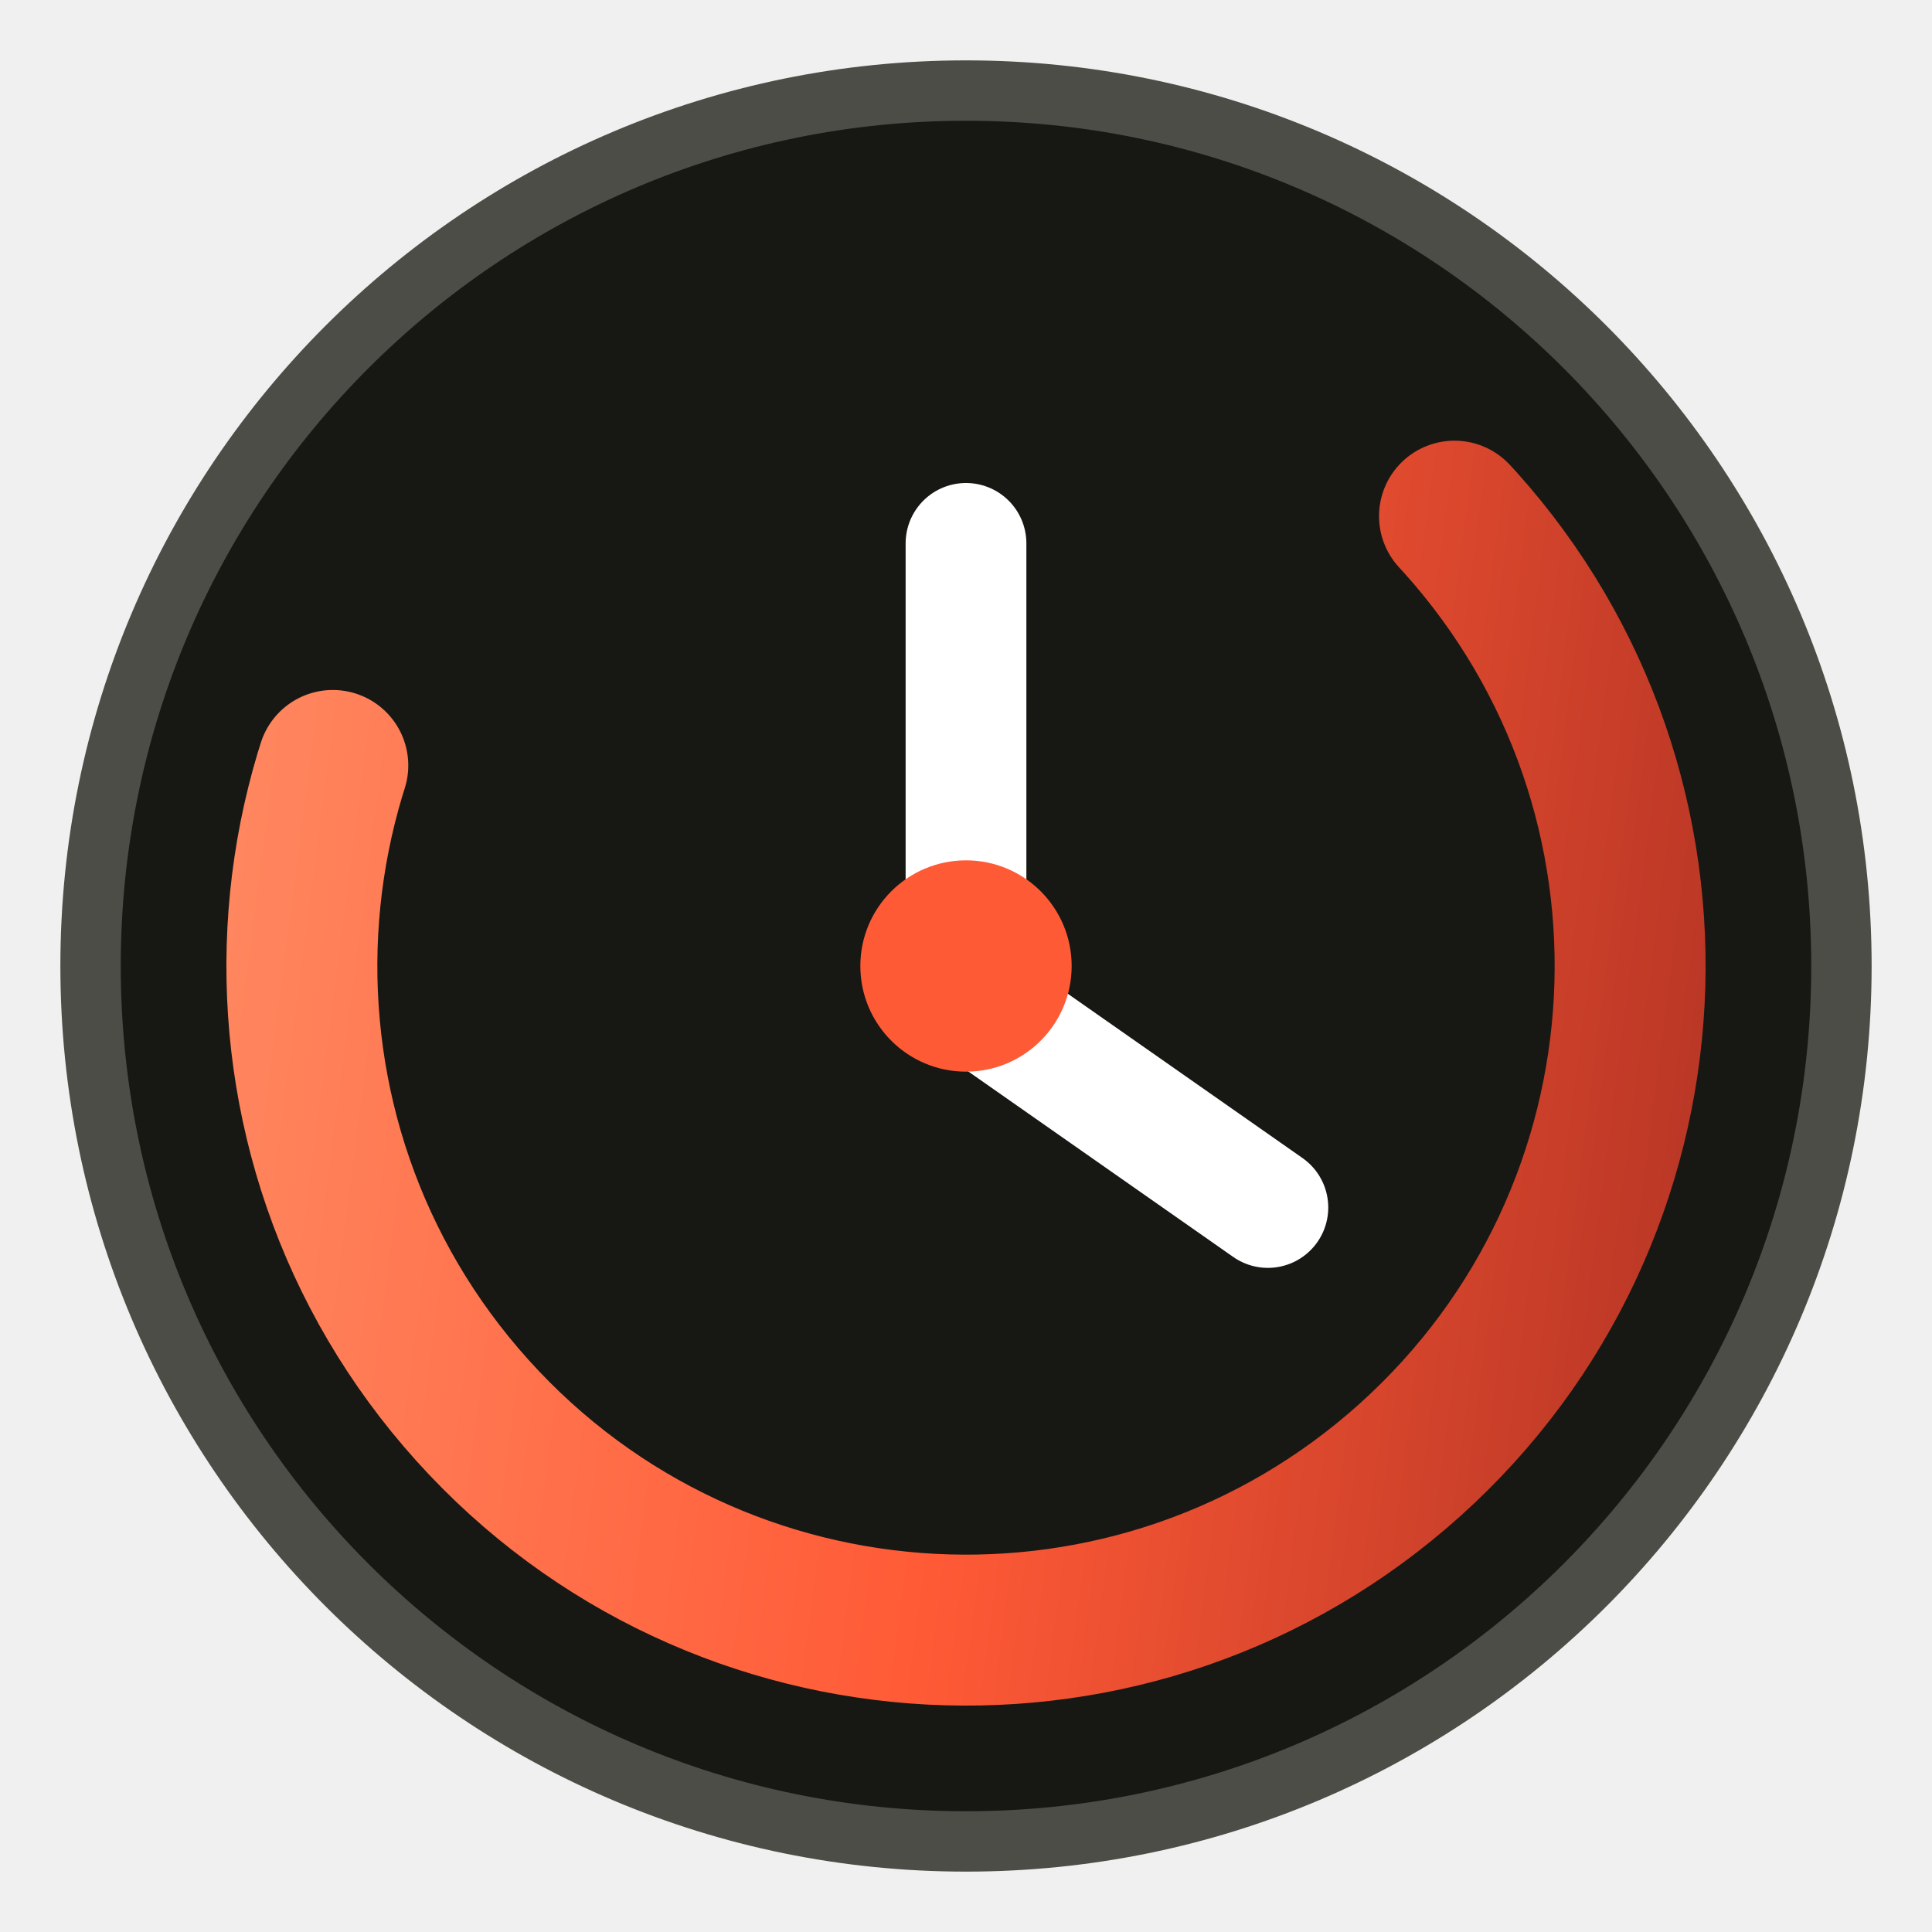
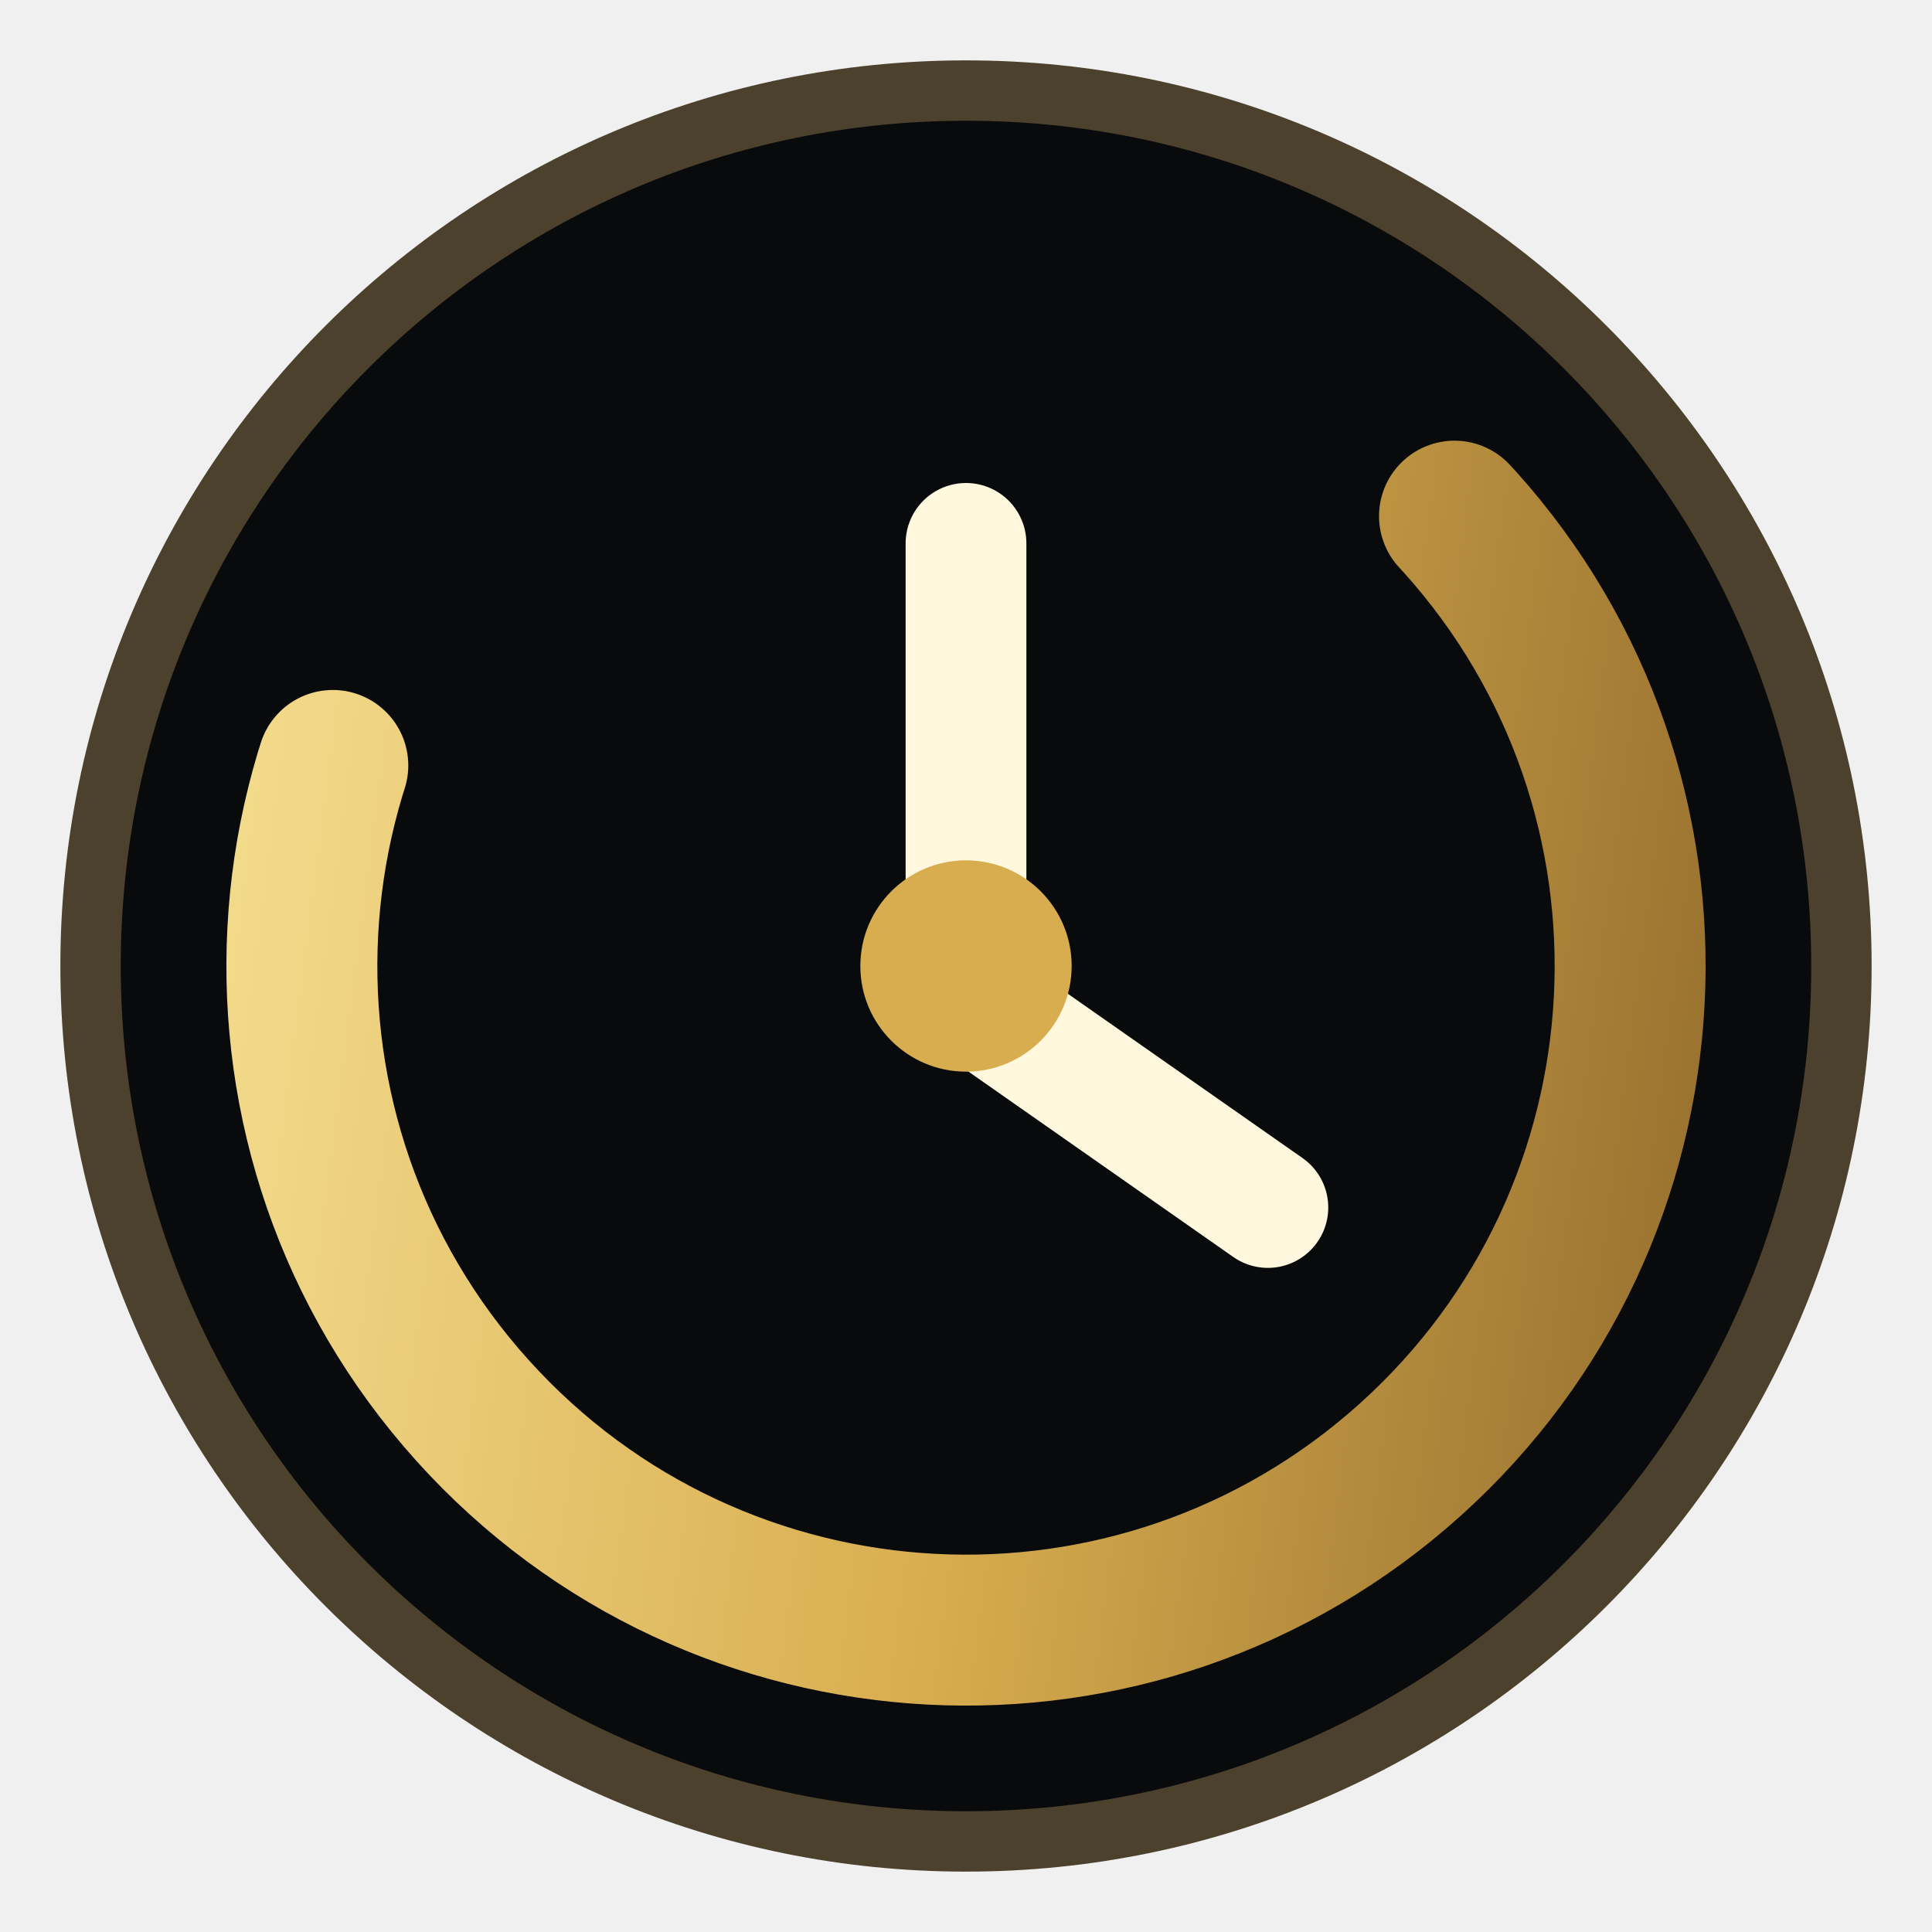
<svg xmlns="http://www.w3.org/2000/svg" viewBox="0 0 64 64" role="img" aria-label="IVA TIME logo">
  <defs>
    <linearGradient id="a" x1="8" y1="4" x2="56" y2="60" gradientUnits="userSpaceOnUse">
-       <stop stop-color="#ff9b72" />
-       <stop offset=".52" stop-color="#ff5a36" />
-       <stop offset="1" stop-color="#97251d" />
+       <stop stop-color="#fff0a8" />
+       <stop offset=".52" stop-color="#d8ad4f" />
+       <stop offset="1" stop-color="#7a5520" />
    </linearGradient>
  </defs>
-   <circle cx="32" cy="32" r="29" fill="#171814" stroke="#4c4d46" stroke-width="2" />
+   <circle cx="32" cy="32" r="29" fill="#090a0c" stroke="#4c412c" stroke-width="2" />
  <circle cx="32" cy="32" r="22" fill="none" stroke="url(#a)" stroke-width="5" stroke-dasharray="92 46" stroke-linecap="round" transform="rotate(-42 32 32)" />
-   <path d="M32 18v15l10 7" fill="none" stroke="#fff" stroke-width="4" stroke-linecap="round" stroke-linejoin="round" />
-   <circle cx="32" cy="32" r="3.5" fill="#ff5a36" />
+   <path d="M32 18v15l10 7" fill="none" stroke="#fff8df" stroke-width="4" stroke-linecap="round" stroke-linejoin="round" />
+   <circle cx="32" cy="32" r="3.5" fill="#d8ad4f" />
</svg>
